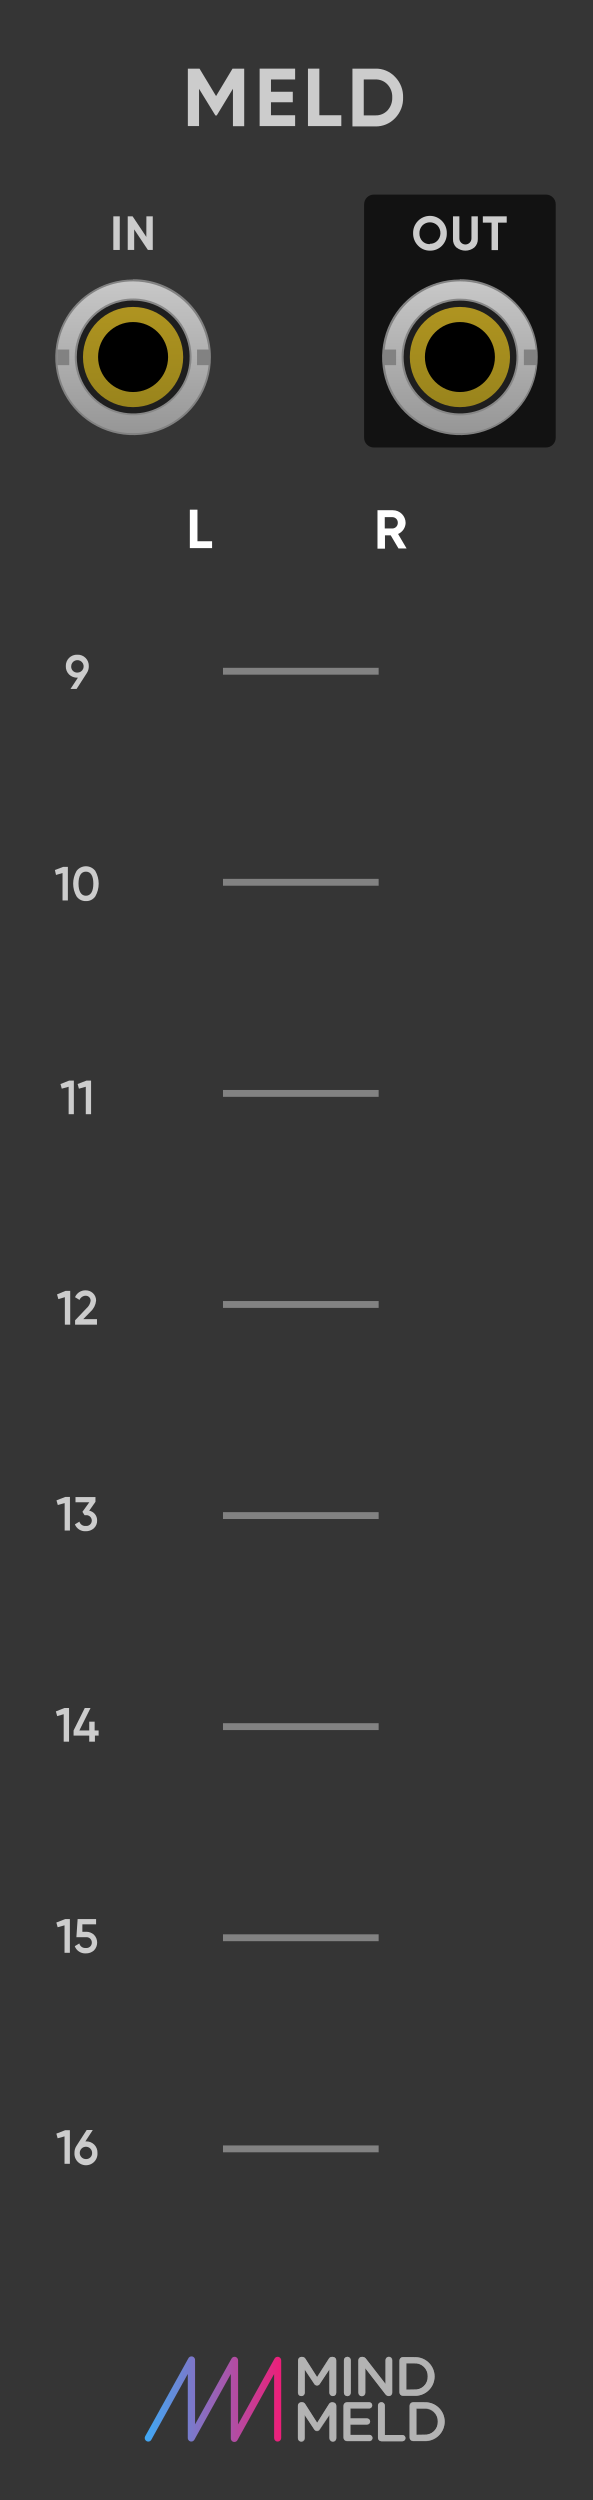
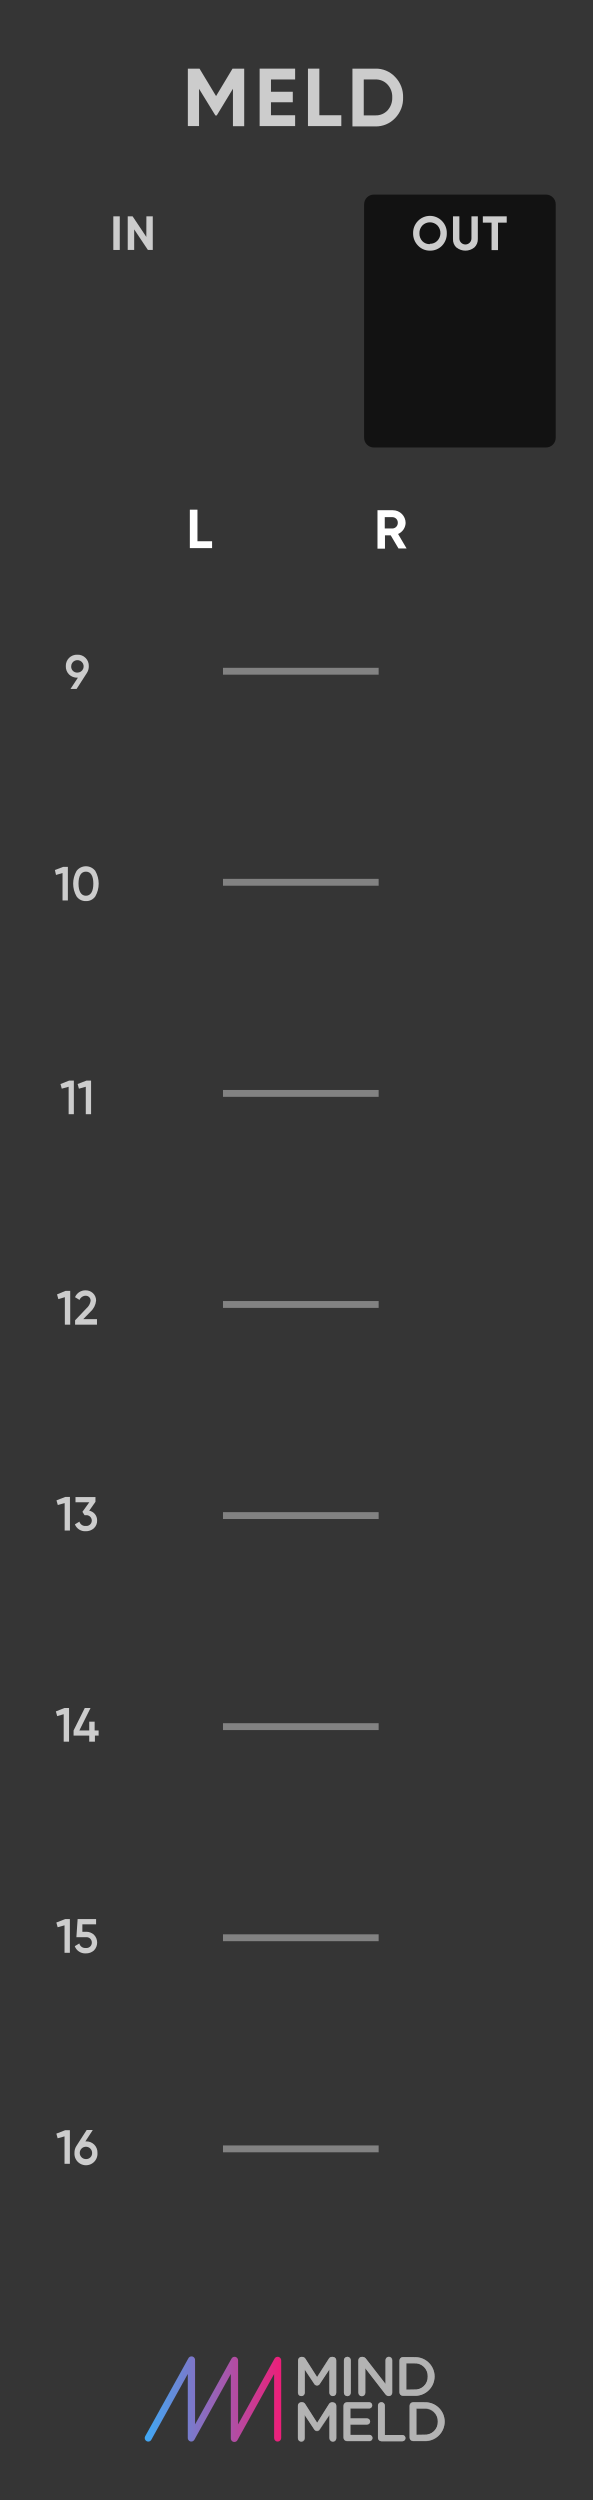
<svg xmlns="http://www.w3.org/2000/svg" xmlns:xlink="http://www.w3.org/1999/xlink" height="128.5mm" width="30.48mm" id="svg586" version="1.1" viewBox="0 0 115.2 485.669">
  <defs id="defs45">
    <style id="style10">.cls-1{fill:#353535;}.cls-2{fill:url(#linear-gradient);}.cls-3{fill:gray;}.cls-4{fill:#b3b3b3;}.cls-5{fill:#ccc;}.cls-6{fill:#121212;}.cls-7{fill:#fff;}.cls-8{fill:#828282;}.cls-9{fill:url(#linear-gradient-2);}.cls-10{fill:#1e1e1e;}.cls-11{fill:#878787;}.cls-12{fill:#646464;}.cls-13{fill:url(#linear-gradient-3);}.cls-14{fill:url(#linear-gradient-4);}.cls-15{fill:url(#linear-gradient-5);}.cls-16{fill:url(#linear-gradient-6);}.cls-17{fill:url(#linear-gradient-7);}.cls-18{fill:url(#linear-gradient-8);}.cls-19{fill:url(#linear-gradient-9);}.cls-20{fill:url(#linear-gradient-10);}.cls-21{fill:url(#linear-gradient-11);}.cls-22{fill:url(#linear-gradient-12);}.cls-23{fill:url(#linear-gradient-13);}.cls-24{fill:url(#linear-gradient-14);}.cls-25{fill:url(#linear-gradient-15);}.cls-26{fill:url(#linear-gradient-16);}.cls-27{fill:url(#linear-gradient-17);}.cls-28{fill:url(#linear-gradient-18);}.cls-29{fill:url(#linear-gradient-19);}.cls-30{fill:url(#linear-gradient-20);}.cls-31{fill:url(#linear-gradient-21);}</style>
    <linearGradient gradientUnits="userSpaceOnUse" y2="349.56" x2="40.94" y1="349.56" x1="21.09" id="linear-gradient">
      <stop id="stop12" stop-color="#3fa9f5" offset="0" />
      <stop id="stop14" stop-color="#ed1e79" offset="1" />
    </linearGradient>
    <linearGradient gradientUnits="userSpaceOnUse" y2="324.28" x2="57.12" y1="301.89" x1="57.12" id="linear-gradient-2">
      <stop id="stop17" stop-color="#c8c8c8" offset="0" />
      <stop id="stop19" stop-color="#969696" offset="1" />
    </linearGradient>
    <linearGradient xlink:href="#linear-gradient-2" y2="293.53" x2="57.12" y1="271.13" x1="57.12" id="linear-gradient-3" gradientTransform="scale(1.333333,1.333341)" />
    <linearGradient xlink:href="#linear-gradient-2" y2="262.77" x2="57.12" y1="240.38" x1="57.12" id="linear-gradient-4" gradientTransform="scale(1.333333,1.333341)" />
    <linearGradient xlink:href="#linear-gradient-2" y2="232.02" x2="57.12" y1="209.62" x1="57.12" id="linear-gradient-5" gradientTransform="scale(1.333333,1.333341)" />
    <linearGradient xlink:href="#linear-gradient-2" y2="201.26" x2="57.12" y1="178.87" x1="57.12" id="linear-gradient-6" gradientTransform="scale(1.333333,1.333341)" />
    <linearGradient xlink:href="#linear-gradient-2" y2="170.5" x2="57.12" y1="148.11" x1="57.12" id="linear-gradient-7" gradientTransform="scale(1.333333,1.333341)" />
    <linearGradient xlink:href="#linear-gradient-2" y2="139.75" x2="57.12" y1="117.35" x1="57.12" id="linear-gradient-8" gradientTransform="scale(1.333333,1.333341)" />
    <linearGradient xlink:href="#linear-gradient-2" y2="108.99" x2="57.12" y1="86.6" x1="57.12" id="linear-gradient-9" gradientTransform="scale(1.333333,1.333341)" />
    <linearGradient xlink:href="#linear-gradient-2" y2="324.28" x2="29.28" y1="301.89" x1="29.28" id="linear-gradient-10" gradientTransform="scale(1.333333,1.333341)" />
    <linearGradient xlink:href="#linear-gradient-2" y2="293.53" x2="29.28" y1="271.13" x1="29.28" id="linear-gradient-11" gradientTransform="scale(1.333333,1.333341)" />
    <linearGradient xlink:href="#linear-gradient-2" y2="262.77" x2="29.28" y1="240.38" x1="29.28" id="linear-gradient-12" gradientTransform="scale(1.333333,1.333341)" />
    <linearGradient xlink:href="#linear-gradient-2" y2="232.02" x2="29.28" y1="209.62" x1="29.28" id="linear-gradient-13" gradientTransform="scale(1.333333,1.333341)" />
    <linearGradient xlink:href="#linear-gradient-2" y2="201.26" x2="29.28" y1="178.87" x1="29.28" id="linear-gradient-14" gradientTransform="scale(1.333333,1.333341)" />
    <linearGradient xlink:href="#linear-gradient-2" y2="170.5" x2="29.28" y1="148.11" x1="29.28" id="linear-gradient-15" gradientTransform="scale(1.333333,1.333341)" />
    <linearGradient xlink:href="#linear-gradient-2" y2="139.75" x2="29.28" y1="117.35" x1="29.28" id="linear-gradient-16" gradientTransform="scale(1.333333,1.333341)" />
    <linearGradient xlink:href="#linear-gradient-2" y2="108.99" x2="29.28" y1="86.6" x1="29.28" id="linear-gradient-17" gradientTransform="scale(1.333333,1.333341)" />
    <linearGradient xlink:href="#linear-gradient-2" gradientTransform="matrix(1,0,0,-1,0,365.75)" y2="302.53" x2="67.01" y1="324.93" x1="67.01" id="linear-gradient-18" />
    <linearGradient gradientUnits="userSpaceOnUse" gradientTransform="matrix(1,0,0,-1,0,365.75)" y2="306.43" x2="67.01" y1="321.03" x1="67.01" id="linear-gradient-19">
      <stop id="stop38" stop-color="#af9420" offset="0" />
      <stop id="stop40" stop-color="#99841c" offset="1" />
    </linearGradient>
    <linearGradient xlink:href="#linear-gradient-2" gradientTransform="matrix(1,0,0,-1,0,365.75)" y2="302.53" x2="19.39" y1="324.93" x1="19.39" id="linear-gradient-20" />
    <linearGradient xlink:href="#linear-gradient-19" y2="306.43" x2="19.39" y1="321.03" x1="19.39" id="linear-gradient-21" />
-     <linearGradient y2="306.43" x2="67.01" y1="321.03" x1="67.01" gradientTransform="matrix(1,0,0,-1,0,365.75)" gradientUnits="userSpaceOnUse" id="linearGradient594" xlink:href="#linear-gradient-19" />
  </defs>
  <g id="Layer_2-2" data-name="Layer 2" transform="scale(1.333333,1.333341)">
    <g id="background">
      <path style="fill:#353535" id="rect4155" class="cls-1" d="M 0,0 H 86.4 V 364.25 H 0 Z" />
    </g>
  </g>
  <g id="branding" transform="scale(1.333333,1.333341)">
    <path class="cls-2" d="m 21.6,355.74 a 0.47,0.47 0 0 1 -0.25,-0.07 0.51,0.51 0 0 1 -0.2,-0.7 l 6.27,-11.32 a 0.52,0.52 0 0 1 1,0.25 v 9.33 l 5.31,-9.58 a 0.51,0.51 0 0 1 0.58,-0.25 0.52,0.52 0 0 1 0.38,0.5 v 9.33 L 40,343.65 a 0.51,0.51 0 0 1 0.58,-0.25 0.51,0.51 0 0 1 0.39,0.5 v 11.32 a 0.52,0.52 0 0 1 -0.52,0.52 0.51,0.51 0 0 1 -0.51,-0.52 v -9.33 l -5.31,9.58 a 0.52,0.52 0 0 1 -1,-0.25 v -9.33 l -5.31,9.58 a 0.51,0.51 0 0 1 -0.58,0.25 0.52,0.52 0 0 1 -0.38,-0.5 v -9.33 l -5.31,9.58 a 0.51,0.51 0 0 1 -0.45,0.27 z" id="path52" style="fill:url(#linear-gradient)" />
    <path style="fill:#808080" class="cls-3" d="m 43.43,343.9 a 0.5,0.5 0 0 1 0.5,-0.5 H 44 a 0.54,0.54 0 0 1 0.47,0.26 l 1.71,2.68 1.72,-2.69 a 0.51,0.51 0 0 1 0.46,-0.25 h 0.1 a 0.5,0.5 0 0 1 0.51,0.5 v 4.72 a 0.49,0.49 0 0 1 -0.51,0.49 0.5,0.5 0 0 1 -0.49,-0.49 v -3.39 l -1.38,2.08 a 0.47,0.47 0 0 1 -0.84,0 l -1.37,-2.06 v 3.38 a 0.48,0.48 0 0 1 -0.5,0.48 0.47,0.47 0 0 1 -0.48,-0.48 z" id="path54" />
    <path style="fill:#b3b3b3" class="cls-4" d="m 48.49,343.4 h -0.1 a 0.51,0.51 0 0 0 -0.46,0.25 l -1.72,2.69 -1.71,-2.68 a 0.54,0.54 0 0 0 -0.47,-0.26 h -0.1 a 0.5,0.5 0 0 0 -0.5,0.5 v 4.73 a 0.47,0.47 0 0 0 0.48,0.48 0.48,0.48 0 0 0 0.5,-0.48 v -3.38 l 1.37,2.06 a 0.47,0.47 0 0 0 0.84,0 L 48,345.23 v 3.39 a 0.5,0.5 0 0 0 0.49,0.49 0.49,0.49 0 0 0 0.51,-0.49 v -4.72 a 0.5,0.5 0 0 0 -0.51,-0.5 z" id="path56" />
    <path style="fill:#808080" class="cls-3" d="m 50.11,343.88 a 0.5,0.5 0 0 1 1,0 v 4.74 a 0.5,0.5 0 0 1 -1,0 z" id="path58" />
    <path style="fill:#b3b3b3" class="cls-4" d="m 50.61,343.39 a 0.49,0.49 0 0 0 -0.5,0.49 v 4.74 a 0.5,0.5 0 0 0 1,0 v -4.74 a 0.49,0.49 0 0 0 -0.49,-0.49 z" id="path60" />
    <path style="fill:#808080" class="cls-3" d="m 52.21,343.9 a 0.5,0.5 0 0 1 0.5,-0.5 h 0.11 a 0.64,0.64 0 0 1 0.52,0.29 l 2.83,3.65 v -3.47 a 0.5,0.5 0 0 1 1,0 v 4.74 a 0.49,0.49 0 0 1 -0.49,0.5 v 0 a 0.66,0.66 0 0 1 -0.52,-0.3 l -2.91,-3.76 v 3.58 a 0.5,0.5 0 0 1 -1,0 z" id="path62" />
    <path style="fill:#b3b3b3" class="cls-4" d="m 56.65,343.39 a 0.49,0.49 0 0 0 -0.48,0.48 v 3.47 l -2.83,-3.65 a 0.64,0.64 0 0 0 -0.52,-0.29 h -0.11 a 0.5,0.5 0 0 0 -0.5,0.5 v 4.73 a 0.5,0.5 0 0 0 1,0 v -3.58 l 2.91,3.76 a 0.66,0.66 0 0 0 0.52,0.3 v 0 a 0.49,0.49 0 0 0 0.49,-0.5 v -4.74 a 0.49,0.49 0 0 0 -0.5,-0.48 z" id="path64" />
    <path style="fill:#808080" class="cls-3" d="m 58.2,343.93 a 0.5,0.5 0 0 1 0.51,-0.5 h 1.61 a 2.82,2.82 0 0 1 3,2.8 v 0 a 2.83,2.83 0 0 1 -3,2.82 h -1.61 a 0.49,0.49 0 0 1 -0.51,-0.5 z m 2.12,4.24 a 1.84,1.84 0 0 0 2,-1.9 v 0 a 1.85,1.85 0 0 0 -2,-1.92 H 59.2 v 3.84 z" id="path66" />
    <path style="fill:#b3b3b3" class="cls-4" d="m 60.32,343.43 h -1.61 a 0.5,0.5 0 0 0 -0.51,0.5 v 4.64 a 0.49,0.49 0 0 0 0.51,0.5 h 1.61 a 2.83,2.83 0 0 0 3,-2.82 v 0 a 2.82,2.82 0 0 0 -3,-2.8 z m -1.12,4.74 v -3.84 h 1.12 a 1.85,1.85 0 0 1 2,1.92 v 0 a 1.84,1.84 0 0 1 -2,1.9 z" id="path68" />
    <path style="fill:#808080" class="cls-3" d="m 43.43,350.51 a 0.5,0.5 0 0 1 0.5,-0.5 H 44 a 0.54,0.54 0 0 1 0.47,0.26 l 1.74,2.73 1.72,-2.68 a 0.52,0.52 0 0 1 0.46,-0.26 h 0.1 a 0.5,0.5 0 0 1 0.51,0.5 v 4.72 a 0.5,0.5 0 0 1 -0.51,0.5 0.51,0.51 0 0 1 -0.49,-0.5 v -3.38 l -1.38,2.07 a 0.47,0.47 0 0 1 -0.84,0 l -1.37,-2.06 v 3.38 a 0.49,0.49 0 0 1 -0.5,0.49 0.48,0.48 0 0 1 -0.48,-0.49 z" id="path70" />
    <path style="fill:#b3b3b3" class="cls-4" d="m 48.49,350 h -0.1 a 0.52,0.52 0 0 0 -0.46,0.26 L 46.21,353 44.5,350.32 A 0.54,0.54 0 0 0 44,350 h -0.1 a 0.5,0.5 0 0 0 -0.5,0.5 v 4.73 a 0.48,0.48 0 0 0 0.48,0.49 0.49,0.49 0 0 0 0.5,-0.49 v -3.38 l 1.37,2.06 a 0.47,0.47 0 0 0 0.84,0 L 48,351.85 v 3.38 a 0.51,0.51 0 0 0 0.49,0.5 0.5,0.5 0 0 0 0.51,-0.5 v -4.72 a 0.5,0.5 0 0 0 -0.51,-0.5 z" id="path72" />
    <path style="fill:#808080" class="cls-3" d="m 50.05,355.19 v -4.65 a 0.5,0.5 0 0 1 0.5,-0.5 h 3.3 a 0.45,0.45 0 0 1 0,0.89 h -2.8 v 1.46 h 2.43 a 0.46,0.46 0 0 1 0.45,0.46 0.44,0.44 0 0 1 -0.45,0.43 h -2.43 v 1.52 h 2.84 a 0.45,0.45 0 0 1 0,0.89 h -3.34 a 0.5,0.5 0 0 1 -0.5,-0.5 z" id="path74" />
    <path style="fill:#b3b3b3" class="cls-4" d="m 53.85,350 h -3.3 a 0.5,0.5 0 0 0 -0.5,0.5 v 4.65 a 0.5,0.5 0 0 0 0.5,0.5 h 3.34 a 0.45,0.45 0 0 0 0,-0.89 h -2.84 v -1.52 h 2.43 a 0.44,0.44 0 0 0 0.45,-0.43 0.46,0.46 0 0 0 -0.45,-0.46 h -2.43 v -1.46 h 2.8 a 0.45,0.45 0 0 0 0,-0.89 z" id="path76" />
    <path style="fill:#808080" class="cls-3" d="m 55.07,350.49 a 0.5,0.5 0 0 1 1,0 v 4.29 h 2.56 a 0.45,0.45 0 0 1 0.45,0.45 0.46,0.46 0 0 1 -0.45,0.46 h -3.06 a 0.5,0.5 0 0 1 -0.5,-0.5 z" id="path78" />
    <path style="fill:#b3b3b3" class="cls-4" d="m 55.57,350 a 0.49,0.49 0 0 0 -0.5,0.49 v 4.7 a 0.5,0.5 0 0 0 0.5,0.5 h 3.06 a 0.46,0.46 0 0 0 0.45,-0.46 0.45,0.45 0 0 0 -0.45,-0.45 h -2.56 v -4.29 A 0.49,0.49 0 0 0 55.57,350 Z" id="path80" />
    <path style="fill:#808080" class="cls-3" d="m 59.68,350.54 a 0.5,0.5 0 0 1 0.5,-0.5 h 1.61 a 2.82,2.82 0 0 1 3,2.81 v 0 a 2.84,2.84 0 0 1 -3,2.83 h -1.61 a 0.5,0.5 0 0 1 -0.5,-0.5 z m 2.11,4.24 a 1.85,1.85 0 0 0 2,-1.9 v 0 a 1.86,1.86 0 0 0 -2,-1.92 h -1.12 v 3.84 z" id="path82" />
    <path style="fill:#b3b3b3" class="cls-4" d="m 61.79,350 h -1.61 a 0.5,0.5 0 0 0 -0.5,0.5 v 4.65 a 0.5,0.5 0 0 0 0.5,0.5 h 1.61 a 2.84,2.84 0 0 0 3,-2.83 v 0 a 2.82,2.82 0 0 0 -3,-2.81 z m -1.12,4.74 v -3.84 h 1.12 a 1.86,1.86 0 0 1 2,1.92 v 0 a 1.85,1.85 0 0 1 -2,1.9 z" id="path84" />
    <path style="fill:#cccccc" class="cls-5" d="m 35.58,10 v 8.39 h -1.64 v -5.46 l -2.36,3.89 h -0.2 L 29,12.94 v 5.43 H 27.37 V 10 h 1.7 l 2.41,4 2.4,-4 z" id="path86" />
    <path style="fill:#cccccc" class="cls-5" d="M 39.48,16.79 H 43 v 1.58 H 37.83 V 10 H 43 v 1.58 h -3.52 v 1.79 h 3.18 v 1.53 h -3.18 z" id="path88" />
    <path style="fill:#cccccc" class="cls-5" d="m 46.53,16.79 h 3.2 v 1.58 H 44.87 V 10 h 1.66 z" id="path90" />
    <path style="fill:#cccccc" class="cls-5" d="m 54.69,10 a 3.81,3.81 0 0 1 2.88,1.21 4.1,4.1 0 0 1 1.16,3 4.11,4.11 0 0 1 -1.16,3 3.84,3.84 0 0 1 -2.88,1.21 H 51.35 V 10 Z m 0,6.81 a 2.31,2.31 0 0 0 1.77,-0.72 2.66,2.66 0 0 0 0.69,-1.9 2.59,2.59 0 0 0 -0.69,-1.88 2.29,2.29 0 0 0 -1.77,-0.73 H 53 v 5.23 z" id="path92" />
  </g>
  <g id="EQ_bgs_copy" data-name="EQ bgs copy" transform="scale(1.333333,1.333341)">
    <rect style="fill:#121212" class="cls-6" x="53.05" y="28.35" width="27.92" height="36.85" rx="1.42" id="rect95" />
  </g>
  <g id="labels" transform="scale(1.333333,1.333341)">
    <path style="fill:#cccccc" class="cls-5" d="m 16.51,31.52 h 0.94 v 4.9 h -0.94 z" id="path98" />
    <path style="fill:#cccccc" class="cls-5" d="m 21.33,31.52 h 0.93 v 4.9 h -0.71 l -2,-3 v 3 h -0.94 v -4.9 h 0.71 l 2,3 z" id="path100" />
    <path style="fill:#cccccc" class="cls-5" d="M 62.64,36.52 A 2.35,2.35 0 0 1 60.9,35.78 2.5,2.5 0 0 1 60.19,34 a 2.47,2.47 0 0 1 0.71,-1.81 2.43,2.43 0 0 1 3.49,0 2.47,2.47 0 0 1 0.71,1.81 2.5,2.5 0 0 1 -0.71,1.81 2.37,2.37 0 0 1 -1.75,0.71 z m 0,-1 a 1.43,1.43 0 0 0 1.09,-0.45 1.58,1.58 0 0 0 0.44,-1.07 1.61,1.61 0 0 0 -0.44,-1.16 1.55,1.55 0 0 0 -2.18,0 1.61,1.61 0 0 0 -0.44,1.16 1.58,1.58 0 0 0 0.44,1.15 1.43,1.43 0 0 0 1.09,0.42 z" id="path102" />
    <path style="fill:#cccccc" class="cls-5" d="M 66.49,36.06 A 1.61,1.61 0 0 1 66,34.82 v -3.3 h 0.93 v 3.22 a 0.88,0.88 0 0 0 1.76,0 v -3.22 h 0.93 v 3.3 a 1.61,1.61 0 0 1 -0.51,1.24 2.07,2.07 0 0 1 -2.6,0 z" id="path104" />
    <path style="fill:#cccccc" class="cls-5" d="m 73.83,31.52 v 0.92 h -1.27 v 4 h -0.94 v -4 h -1.27 v -0.92 z" id="path106" />
    <path style="fill:#ffffff" class="cls-7" d="m 28.77,78.86 h 2.13 v 1 h -3.24 v -5.6 h 1.11 z" id="path108" />
    <path style="fill:#ffffff" class="cls-7" d="M 58.06,79.91 56.93,78 h -0.84 v 1.94 H 55 v -5.6 h 2.24 A 1.86,1.86 0 0 1 59.1,76.2 1.82,1.82 0 0 1 58,77.8 l 1.24,2.11 z m -2,-4.56 V 77 h 1.14 a 0.81,0.81 0 0 0 0.76,-0.83 0.79,0.79 0 0 0 -0.76,-0.82 z" id="path110" />
  </g>
  <path id="path113" d="m 12.28,168.401 h 0.907 v 6.533 h -1.04 v -5.333 L 10.88,169.974 10.667,169.014 Z" class="cls-5" style="fill:#cccccc;stroke-width:1.333" />
  <path id="path115" d="m 16.693,175.054 a 2.133,2.133 0 0 1 -1.827,-0.92 4.987,4.987 0 0 1 0,-4.933 2.28,2.28 0 0 1 3.653,0 4.987,4.987 0 0 1 0,4.933 2.107,2.107 0 0 1 -1.827,0.92 z m 1.44,-3.387 c 0,-1.507 -0.493,-2.333 -1.44,-2.333 -0.947,0 -1.44,0.827 -1.44,2.333 0,1.507 0.52,2.347 1.44,2.347 0.92,0 1.44,-0.84 1.44,-2.347 z" class="cls-5" style="fill:#cccccc;stroke-width:1.333" />
  <path id="path117" d="m 13.44,209.921 h 0.907 v 6.533 h -1.013 v -5.333 L 12,211.494 11.747,210.588 Z" class="cls-5" style="fill:#cccccc;stroke-width:1.333" />
  <path id="path119" d="m 16.8,209.921 h 0.893 v 6.533 h -1.027 v -5.333 L 15.333,211.494 15.08,210.588 Z" class="cls-5" style="fill:#cccccc;stroke-width:1.333" />
  <path id="path121" d="M 12.733,250.775 H 13.64 v 6.56 H 12.6 v -5.333 L 11.333,252.375 11.08,251.455 Z" class="cls-5" style="fill:#cccccc;stroke-width:1.333" />
  <path id="path123" d="m 14.587,257.335 v -0.84 l 2.2,-2.32 A 2.36,2.36 0 0 0 17.6,252.735 a 0.933,0.933 0 0 0 -0.973,-1.013 1.253,1.253 0 0 0 -1.173,0.813 l -0.88,-0.533 a 2.173,2.173 0 0 1 2.04,-1.333 2.067,2.067 0 0 1 1.427,0.533 1.947,1.947 0 0 1 0.627,1.467 A 3.28,3.28 0 0 1 17.6,254.801 l -1.427,1.467 H 18.84 v 1.067 z" class="cls-5" style="fill:#cccccc;stroke-width:1.333" />
  <path id="path125" d="m 12.693,290.802 h 0.893 v 6.533 H 12.56 v -5.333 l -1.333,0.373 -0.253,-0.907 z" class="cls-5" style="fill:#cccccc;stroke-width:1.333" />
  <path id="path127" d="m 17.333,293.482 a 1.88,1.88 0 0 1 1.533,1.88 1.96,1.96 0 0 1 -0.64,1.547 2.28,2.28 0 0 1 -1.56,0.56 2.133,2.133 0 0 1 -2.12,-1.333 l 0.88,-0.533 a 1.173,1.173 0 0 0 1.24,0.84 1.053,1.053 0 1 0 0,-2.093 h -0.24 l -0.413,-0.653 1.333,-1.853 h -2.68 v -1.013 h 3.88 v 0.92 z" class="cls-5" style="fill:#cccccc;stroke-width:1.333" />
  <path id="path129" d="m 12.507,331.815 h 0.907 v 6.533 h -1.04 v -5.333 l -1.267,0.373 -0.253,-0.92 z" class="cls-5" style="fill:#cccccc;stroke-width:1.333" />
  <path id="path131" d="m 19.16,336.175 v 1 h -0.72 v 1.173 h -1.107 v -1.173 h -3.04 v -1 l 2.173,-4.36 h 1.12 l -2.173,4.36 h 1.92 v -1.707 h 1.053 v 1.707 z" class="cls-5" style="fill:#cccccc;stroke-width:1.333" />
  <path id="path133" d="m 12.667,372.815 h 0.907 v 6.547 h -1.04 v -5.333 L 11.2,374.402 l -0.253,-0.92 z" class="cls-5" style="fill:#cccccc;stroke-width:1.333" />
  <path id="path135" d="m 16.72,375.282 a 2.187,2.187 0 0 1 1.52,0.56 2.187,2.187 0 0 1 0,3.08 2.293,2.293 0 0 1 -1.573,0.56 A 2.16,2.16 0 0 1 14.52,378.082 l 0.893,-0.533 a 1.16,1.16 0 0 0 1.253,0.88 1.04,1.04 0 0 0 1.173,-1.053 1.027,1.027 0 0 0 -1.147,-1.04 H 14.84 l 0.24,-3.52 h 3.587 v 1.013 H 16 v 1.453 z" class="cls-5" style="fill:#cccccc;stroke-width:1.333" />
  <path id="path137" d="m 12.667,413.829 h 0.907 v 6.533 h -1.04 v -5.333 L 11.2,415.402 10.947,414.496 Z" class="cls-5" style="fill:#cccccc;stroke-width:1.333" />
  <path id="path139" d="m 16.707,416.002 a 2.147,2.147 0 0 1 2.227,2.227 2.24,2.24 0 1 1 -4.467,0 2.347,2.347 0 0 1 0.373,-1.333 l 2,-3.107 h 1.187 l -1.44,2.213 z m 1.187,2.227 a 1.2,1.2 0 1 0 -1.187,1.213 1.147,1.147 0 0 0 1.187,-1.187 z" class="cls-5" style="fill:#cccccc;stroke-width:1.333" />
  <path id="path141" d="m 16.88,130.734 -2,3.107 h -1.187 l 1.44,-2.187 h -0.107 a 2.227,2.227 0 0 1 -1.613,-0.627 2.187,2.187 0 0 1 -0.627,-1.613 2.147,2.147 0 0 1 2.24,-2.227 2.12,2.12 0 0 1 1.6,0.627 2.147,2.147 0 0 1 0.627,1.6 2.347,2.347 0 0 1 -0.373,1.32 z m -1.853,-0.067 a 1.213,1.213 0 1 0 -1.2,-1.213 1.16,1.16 0 0 0 1.2,1.213 z" class="cls-5" style="fill:#cccccc;stroke-width:1.333" />
  <g id="jack_join_lines" data-name="jack join lines" transform="scale(1.333333,1.333341)">
    <rect style="fill:#828282" class="cls-8" x="32.49" y="97.3" width="22.68" height="1" id="rect174" />
    <rect style="fill:#828282" class="cls-8" x="32.49" y="128.05" width="22.68" height="1" id="rect176" />
    <rect style="fill:#828282" class="cls-8" x="32.49" y="158.81" width="22.68" height="1" id="rect178" />
    <rect style="fill:#828282" class="cls-8" x="32.49" y="189.56" width="22.68" height="1" id="rect180" />
    <rect style="fill:#828282" class="cls-8" x="32.49" y="220.32" width="22.68" height="1" id="rect182" />
    <rect style="fill:#828282" class="cls-8" x="32.49" y="251.07" width="22.68" height="1" id="rect184" />
    <rect style="fill:#828282" class="cls-8" x="32.49" y="281.83" width="22.68" height="1" id="rect186" />
    <rect style="fill:#828282" class="cls-8" x="32.49" y="312.59" width="22.68" height="1" id="rect188" />
  </g>
-   <g id="Poly_Jacks" data-name="Poly Jacks" transform="scale(1.333333,1.333341)">
-     <circle class="cls-28" cx="67.01" cy="52.02" r="11.2" id="circle544" style="fill:url(#linear-gradient-18)" />
-     <path style="fill:#828282" class="cls-8" d="M 67,41 A 11.06,11.06 0 1 1 56,52 v 0 A 11.06,11.06 0 0 1 67,41 m 0,-0.28 A 11.34,11.34 0 1 0 78.35,52 v 0 A 11.34,11.34 0 0 0 67,40.68 Z" id="path546" />
-     <circle style="fill:#1e1e1e" class="cls-10" cx="67.01" cy="52.02" r="8.36" id="circle548" />
-     <path style="fill:#878787" class="cls-11" d="M 67,43.8 A 8.22,8.22 0 1 1 58.81,52 v 0 A 8.22,8.22 0 0 1 67,43.8 m 0,-0.29 A 8.51,8.51 0 1 0 75.53,52 v 0 A 8.5,8.5 0 0 0 67,43.51 Z" id="path550" />
-     <circle class="cls-29" cx="67.01" cy="52.02" r="7.3" id="circle552" style="fill:url(#linearGradient594)" />
-     <circle cx="67.01" cy="52.02" r="5.1" id="circle554" />
-     <rect style="fill:#828282" class="cls-8" x="76.86" y="51.47" width="0.7" height="1.2" id="rect556" />
-     <polygon style="fill:#828282" class="cls-8" points="78.09,53.2 78.09,50.93 76.33,50.93 76.33,53.2 " id="polygon558" />
-     <rect style="fill:#828282" class="cls-8" x="56.48" y="51.47" width="0.7" height="1.2" id="rect560" />
-     <polygon style="fill:#828282" class="cls-8" points="57.71,53.2 57.71,50.93 55.95,50.93 55.95,53.2 " id="polygon562" />
-     <circle class="cls-30" cx="19.39" cy="52.02" r="11.2" id="circle564" style="fill:url(#linear-gradient-20)" />
-     <path style="fill:#828282" class="cls-8" d="M 19.39,41 A 11.06,11.06 0 1 1 8.33,52 v 0 A 11.06,11.06 0 0 1 19.39,41 m 0,-0.28 A 11.34,11.34 0 1 0 30.73,52 v 0 A 11.34,11.34 0 0 0 19.39,40.68 Z" id="path566" />
-     <circle style="fill:#1e1e1e" class="cls-10" cx="19.39" cy="52.02" r="8.36" id="circle568" />
-     <path style="fill:#878787" class="cls-11" d="m 19.39,43.8 a 8.22,8.22 0 1 1 -8.2,8.2 v 0 a 8.22,8.22 0 0 1 8.22,-8.22 m 0,-0.29 a 8.51,8.51 0 1 0 8.5,8.51 v 0 a 8.5,8.5 0 0 0 -8.49,-8.51 z" id="path570" />
-     <circle class="cls-31" cx="19.39" cy="52.02" r="7.3" id="circle572" style="fill:url(#linear-gradient-21)" />
-     <circle cx="19.39" cy="52.02" r="5.1" id="circle574" />
-     <rect style="fill:#828282" class="cls-8" x="29.24" y="51.47" width="0.7" height="1.2" id="rect576" />
-     <polygon style="fill:#828282" class="cls-8" points="30.47,53.2 30.47,50.93 28.71,50.93 28.71,53.2 " id="polygon578" />
-     <rect style="fill:#828282" class="cls-8" x="8.86" y="51.47" width="0.7" height="1.2" id="rect580" />
-     <polygon style="fill:#828282" class="cls-8" points="10.09,53.2 10.09,50.93 8.33,50.93 8.33,53.2 " id="polygon582" />
-   </g>
</svg>
